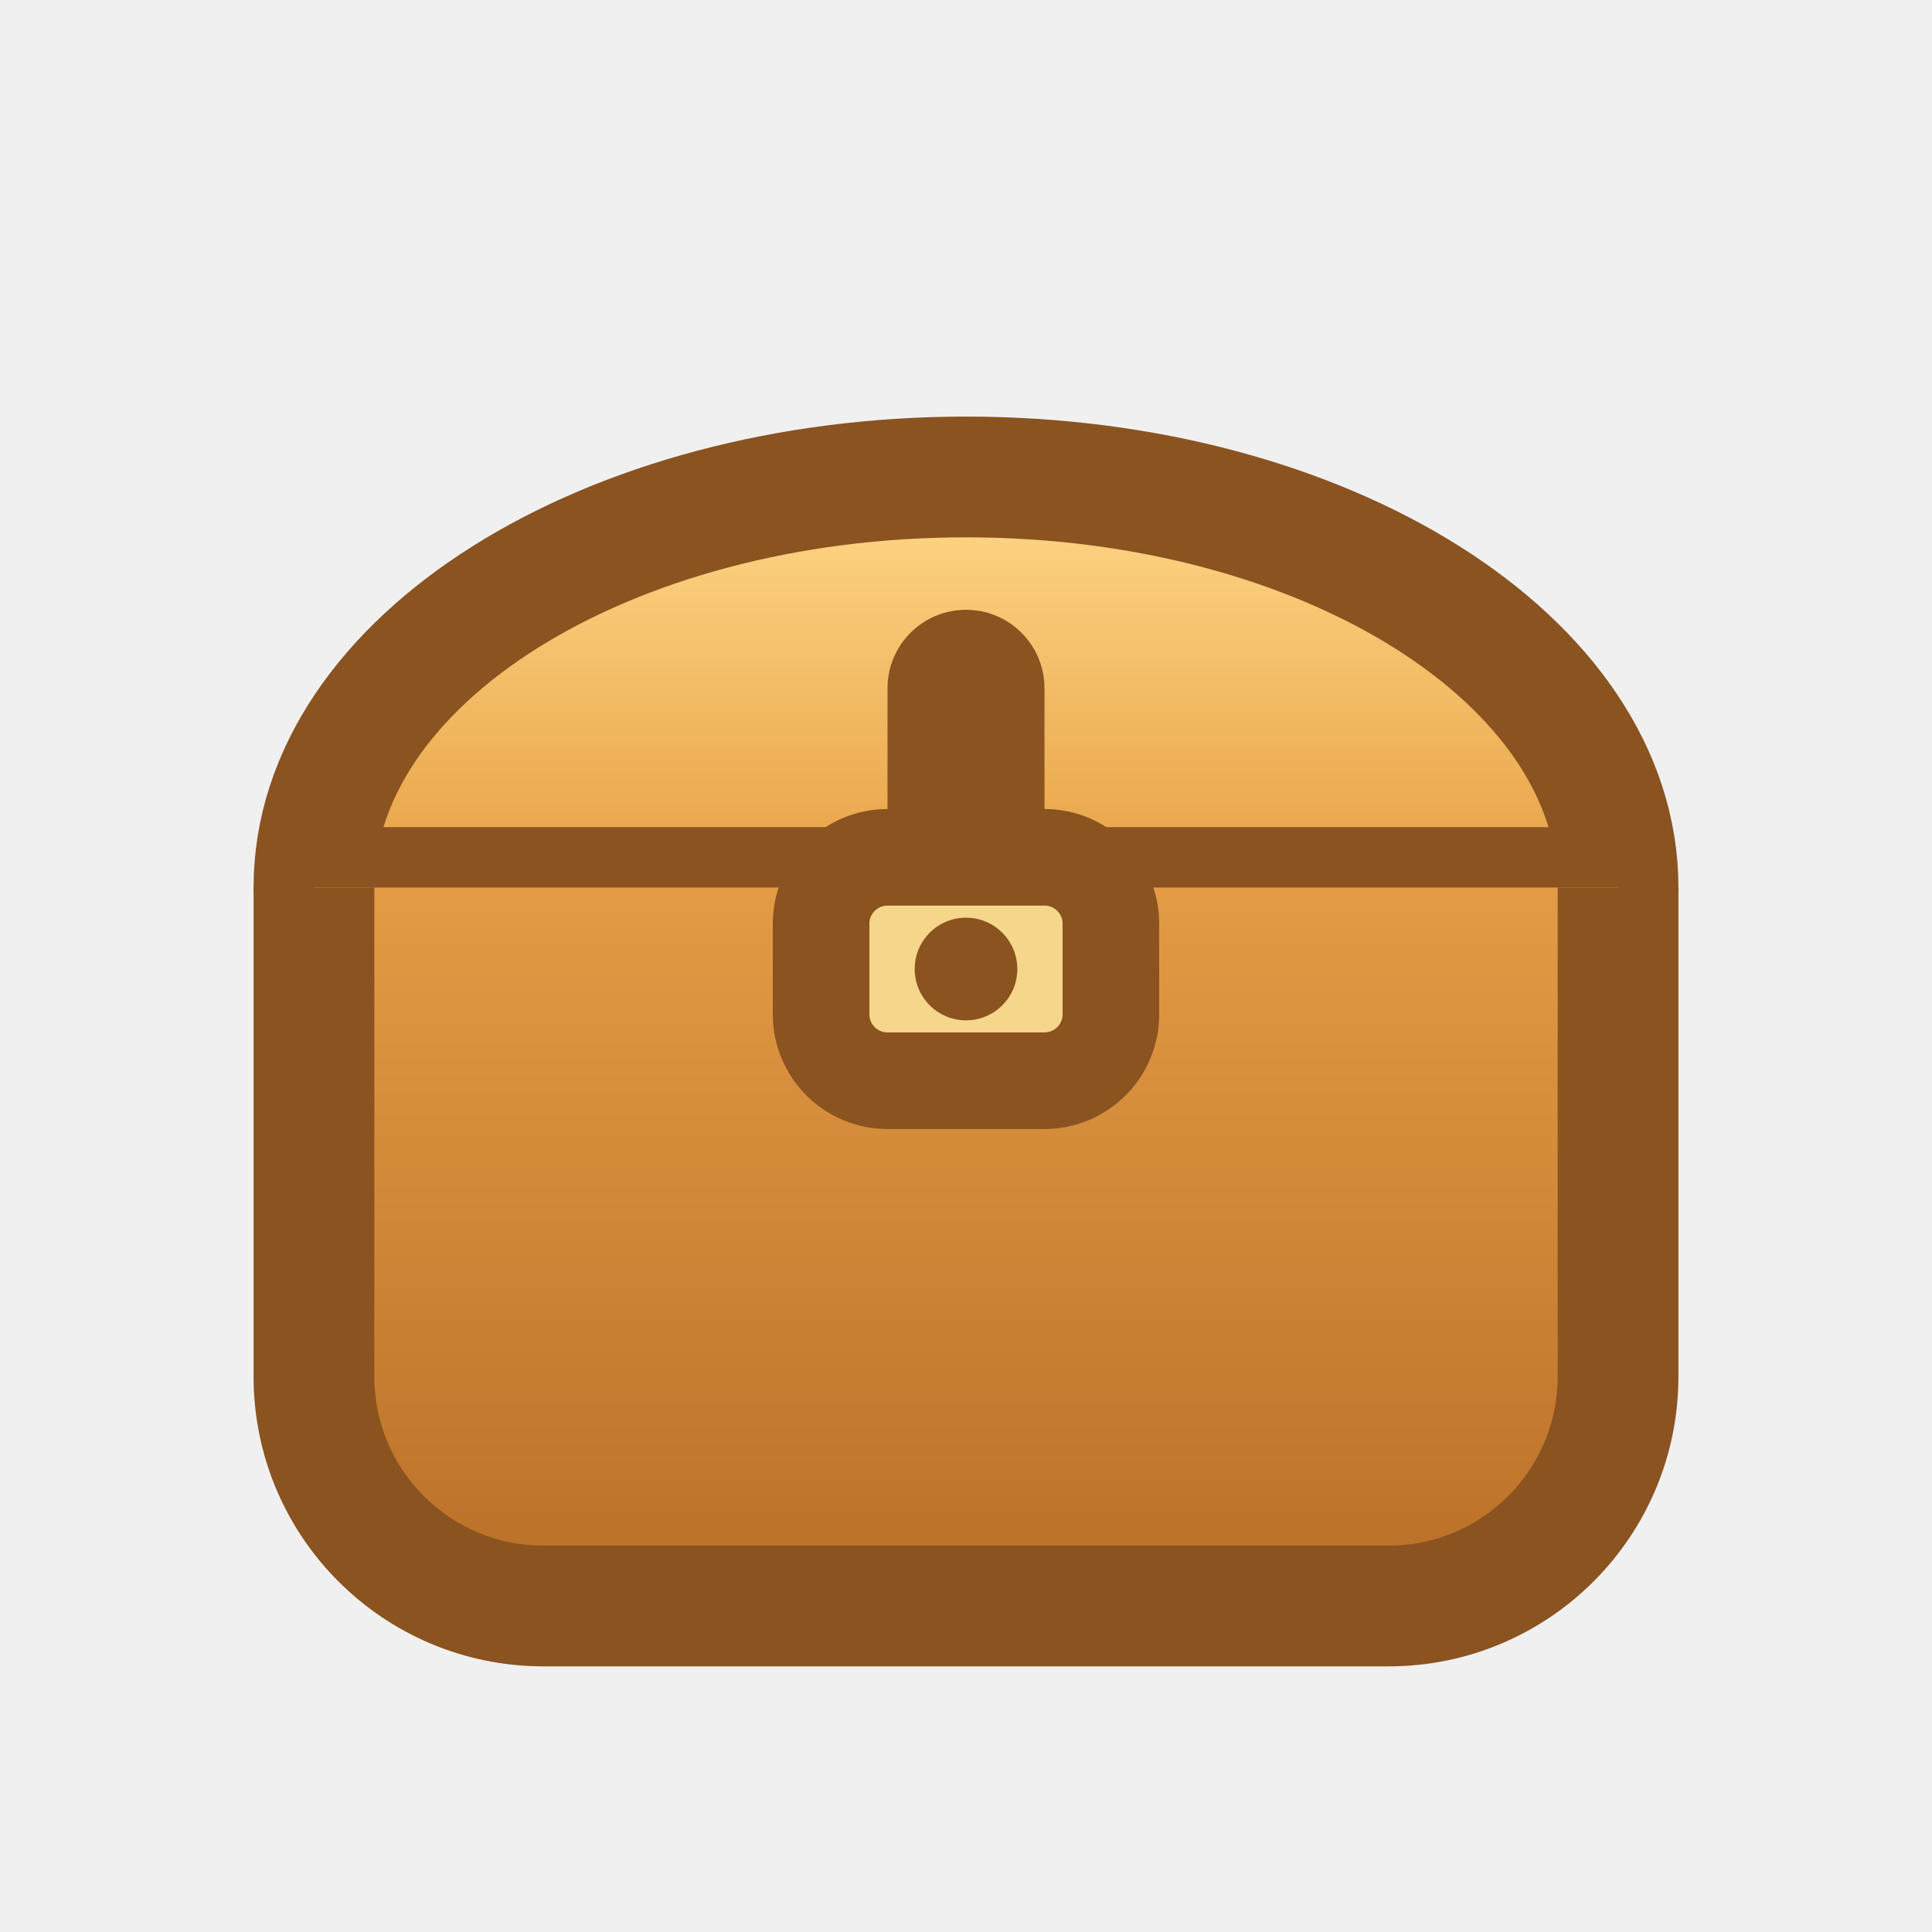
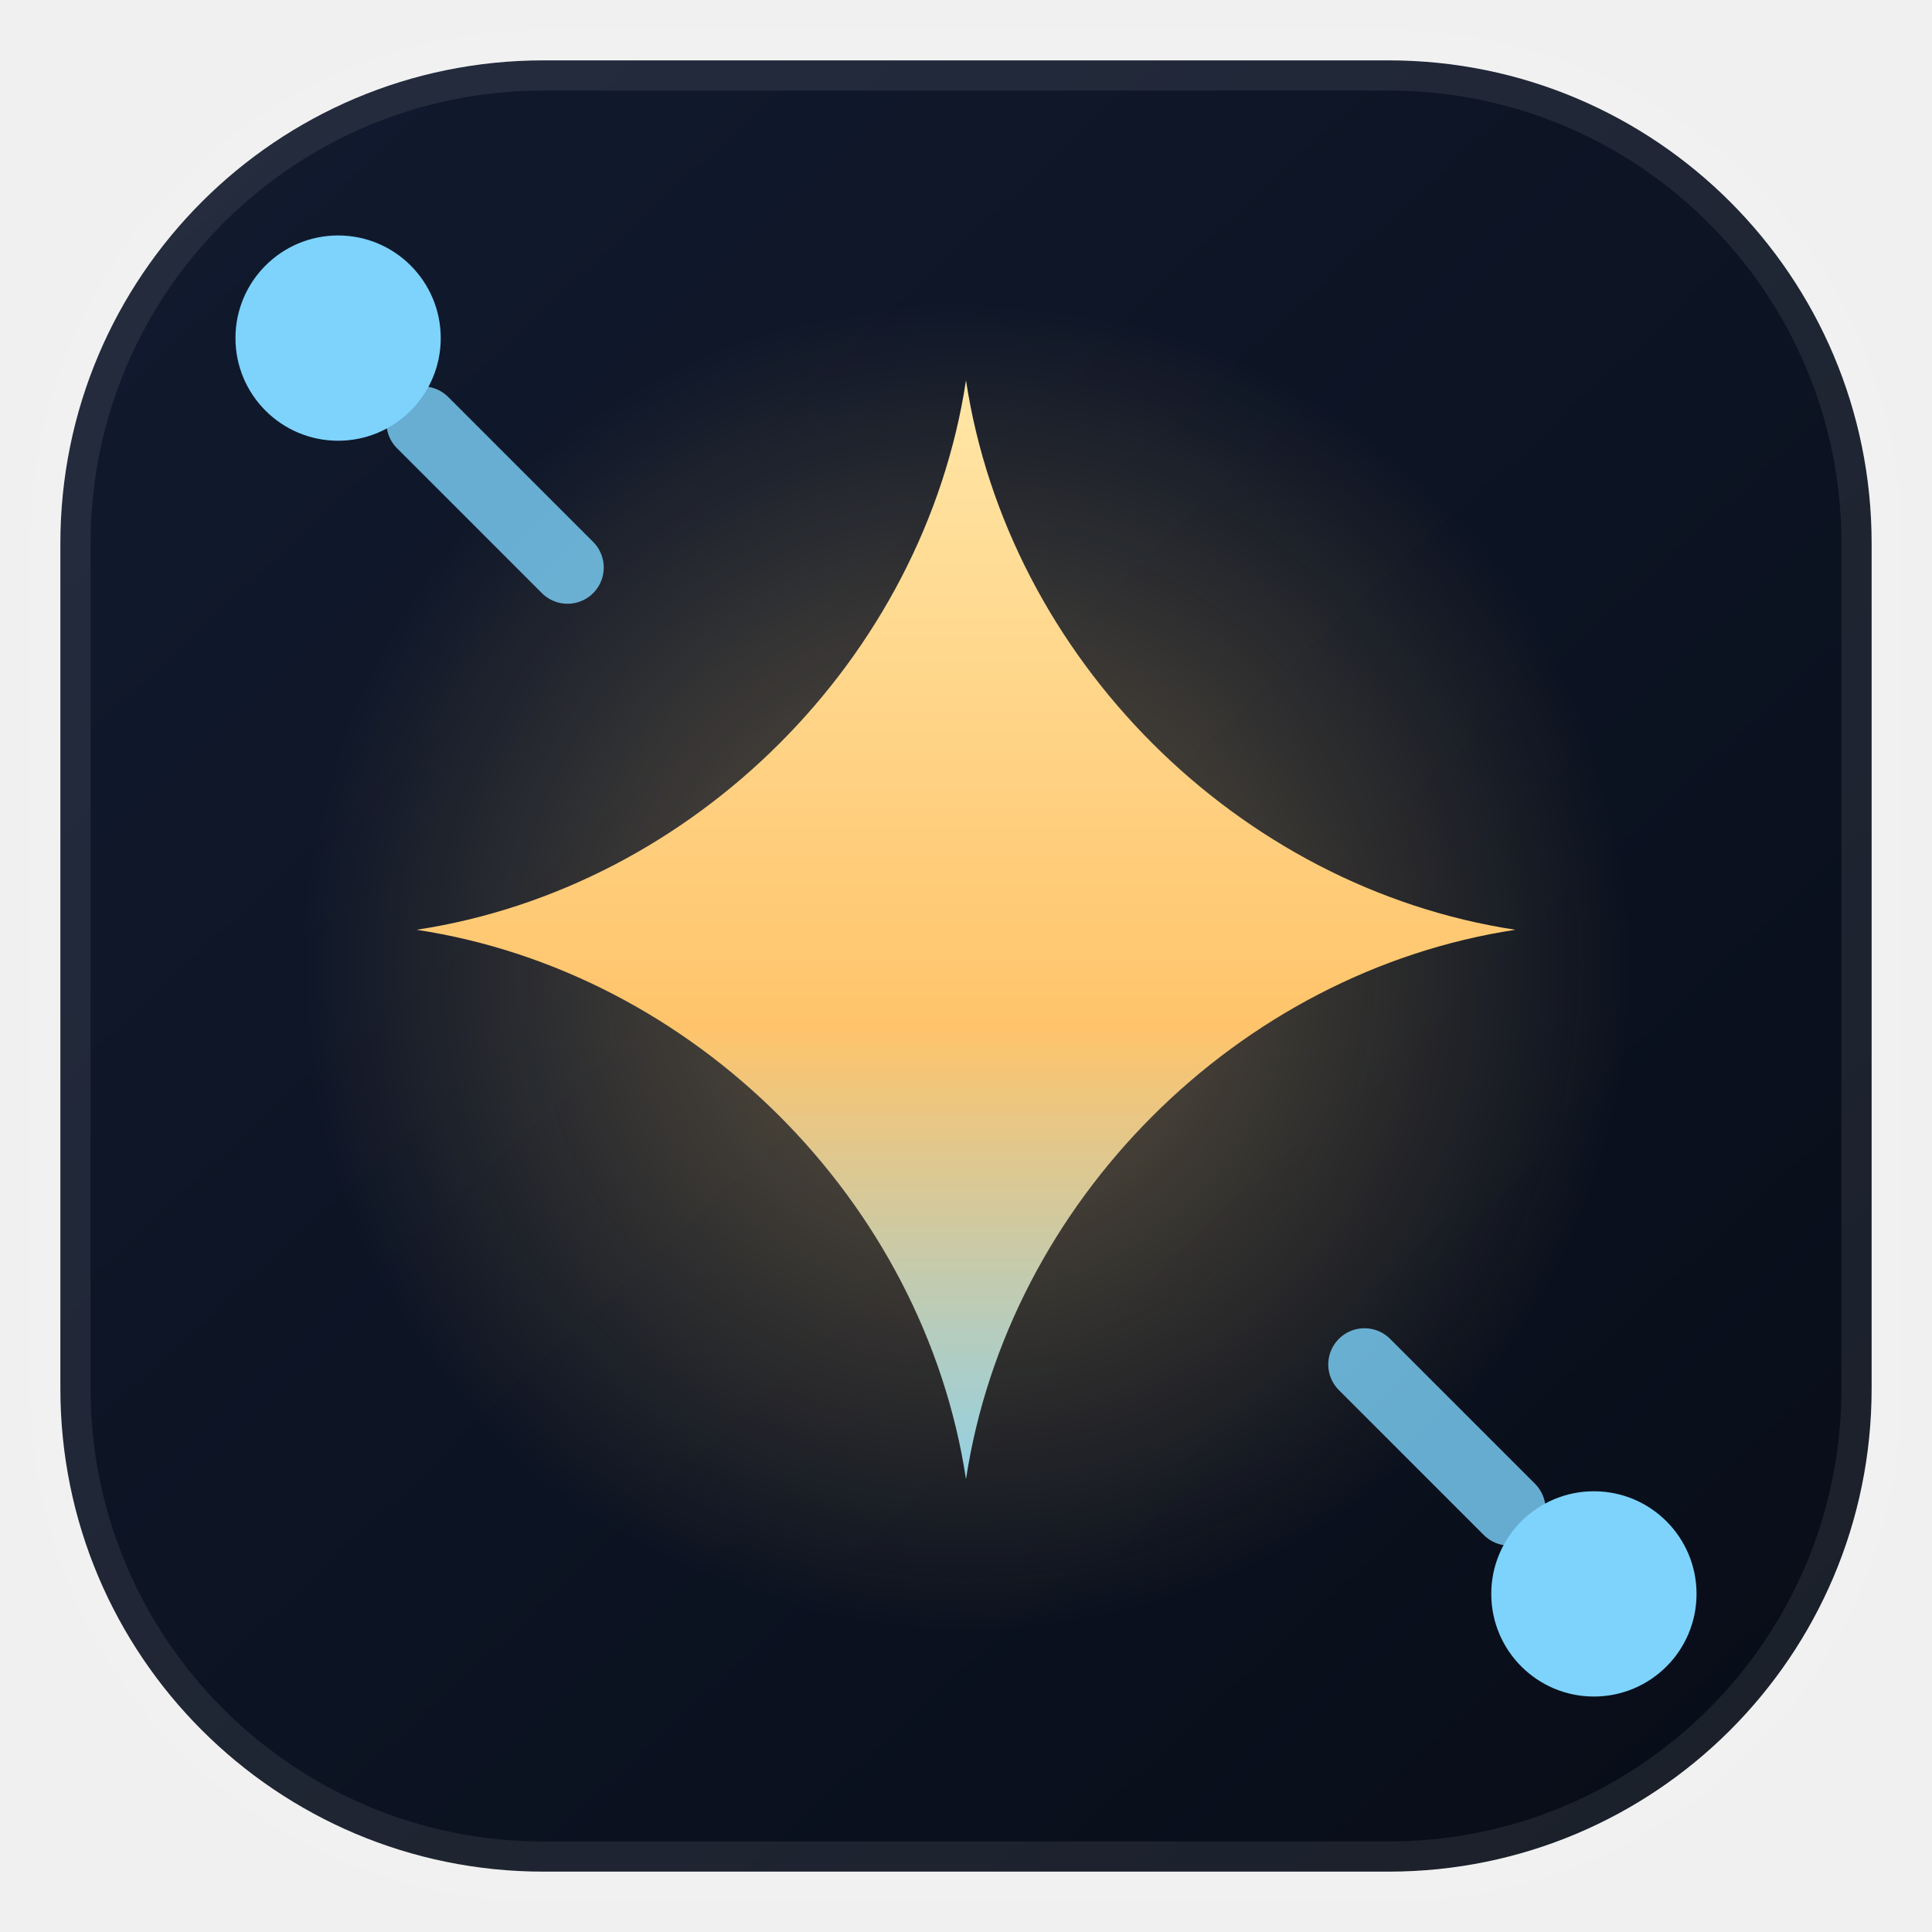
- <svg xmlns="http://www.w3.org/2000/svg" viewBox="0 0 32 32" width="32" height="32" role="img" aria-label="百宝">
+ <svg xmlns="http://www.w3.org/2000/svg" viewBox="0 0 32 32" width="32" height="32" role="img" aria-label="Baibao">
  <defs>
-     <linearGradient id="baibao-lid" x1="16" y1="7.9" x2="16" y2="14.7" gradientUnits="userSpaceOnUse">
-       <stop stop-color="#FFD98A" />
-       <stop offset="1" stop-color="#E7A044" />
+     <linearGradient id="bb-tile" x1="3" y1="2" x2="29" y2="30" gradientUnits="userSpaceOnUse">
+       <stop stop-color="#111A2E" />
+       <stop offset="1" stop-color="#080D18" />
    </linearGradient>
-     <linearGradient id="baibao-body" x1="16" y1="14.7" x2="16" y2="26.6" gradientUnits="userSpaceOnUse">
-       <stop stop-color="#E39B45" />
-       <stop offset="1" stop-color="#B96F27" />
+     <linearGradient id="bb-spark" x1="16" y1="6" x2="16" y2="26" gradientUnits="userSpaceOnUse">
+       <stop stop-color="#FFE7A8" />
+       <stop offset="0.55" stop-color="#FFC46B" />
+       <stop offset="1" stop-color="#7DD3FC" />
    </linearGradient>
+     <radialGradient id="bb-glow" cx="0.5" cy="0.5" r="0.5">
+       <stop stop-color="#FFD27A" stop-opacity="0.36" />
+       <stop offset="1" stop-color="#FFD27A" stop-opacity="0" />
+     </radialGradient>
  </defs>
-   <path d="M5.2 14.7a10.8 6.8 0 0 1 21.6 0Z" fill="url(#baibao-lid)" stroke="#8A5320" stroke-width="2" stroke-linejoin="round" />
-   <path d="M5.2 14.7v8.1a3.8 3.8 0 0 0 3.8 3.8h14a3.8 3.8 0 0 0 3.8-3.8v-8.1" fill="url(#baibao-body)" stroke="#8A5320" stroke-width="2" stroke-linejoin="round" />
-   <rect x="14.7" y="10.1" width="2.6" height="6.4" rx="1.3" fill="#8A5320" />
-   <rect x="13.6" y="14.2" width="4.8" height="3.7" rx="1.1" fill="#F6D68B" stroke="#8A5320" stroke-width="1.6" />
-   <circle cx="16" cy="16.05" r="0.85" fill="#8A5320" />
+   <rect x="1" y="1" width="30" height="30" rx="8" fill="url(#bb-tile)" />
+   <rect x="1" y="1" width="30" height="30" rx="8" fill="none" stroke="#FFFFFF" stroke-opacity="0.08" />
+   <circle cx="16" cy="16" r="11" fill="url(#bb-glow)" />
+   <path d="M16 6.3c.7 4.6 4.5 8.4 9.1 9.1-4.6.7-8.4 4.5-9.1 9.1-.7-4.6-4.5-8.4-9.1-9.1 4.6-.7 8.4-4.5 9.1-9.1Z" fill="url(#bb-spark)" />
+   <path d="M7 7 9.4 9.4M25 25l-2.4-2.4" stroke="#7DD3FC" stroke-width="1.2" stroke-linecap="round" opacity="0.8" />
+   <circle cx="5.6" cy="5.6" r="1.7" fill="#7DD3FC" />
+   <circle cx="26.4" cy="26.4" r="1.7" fill="#7DD3FC" />
</svg>
